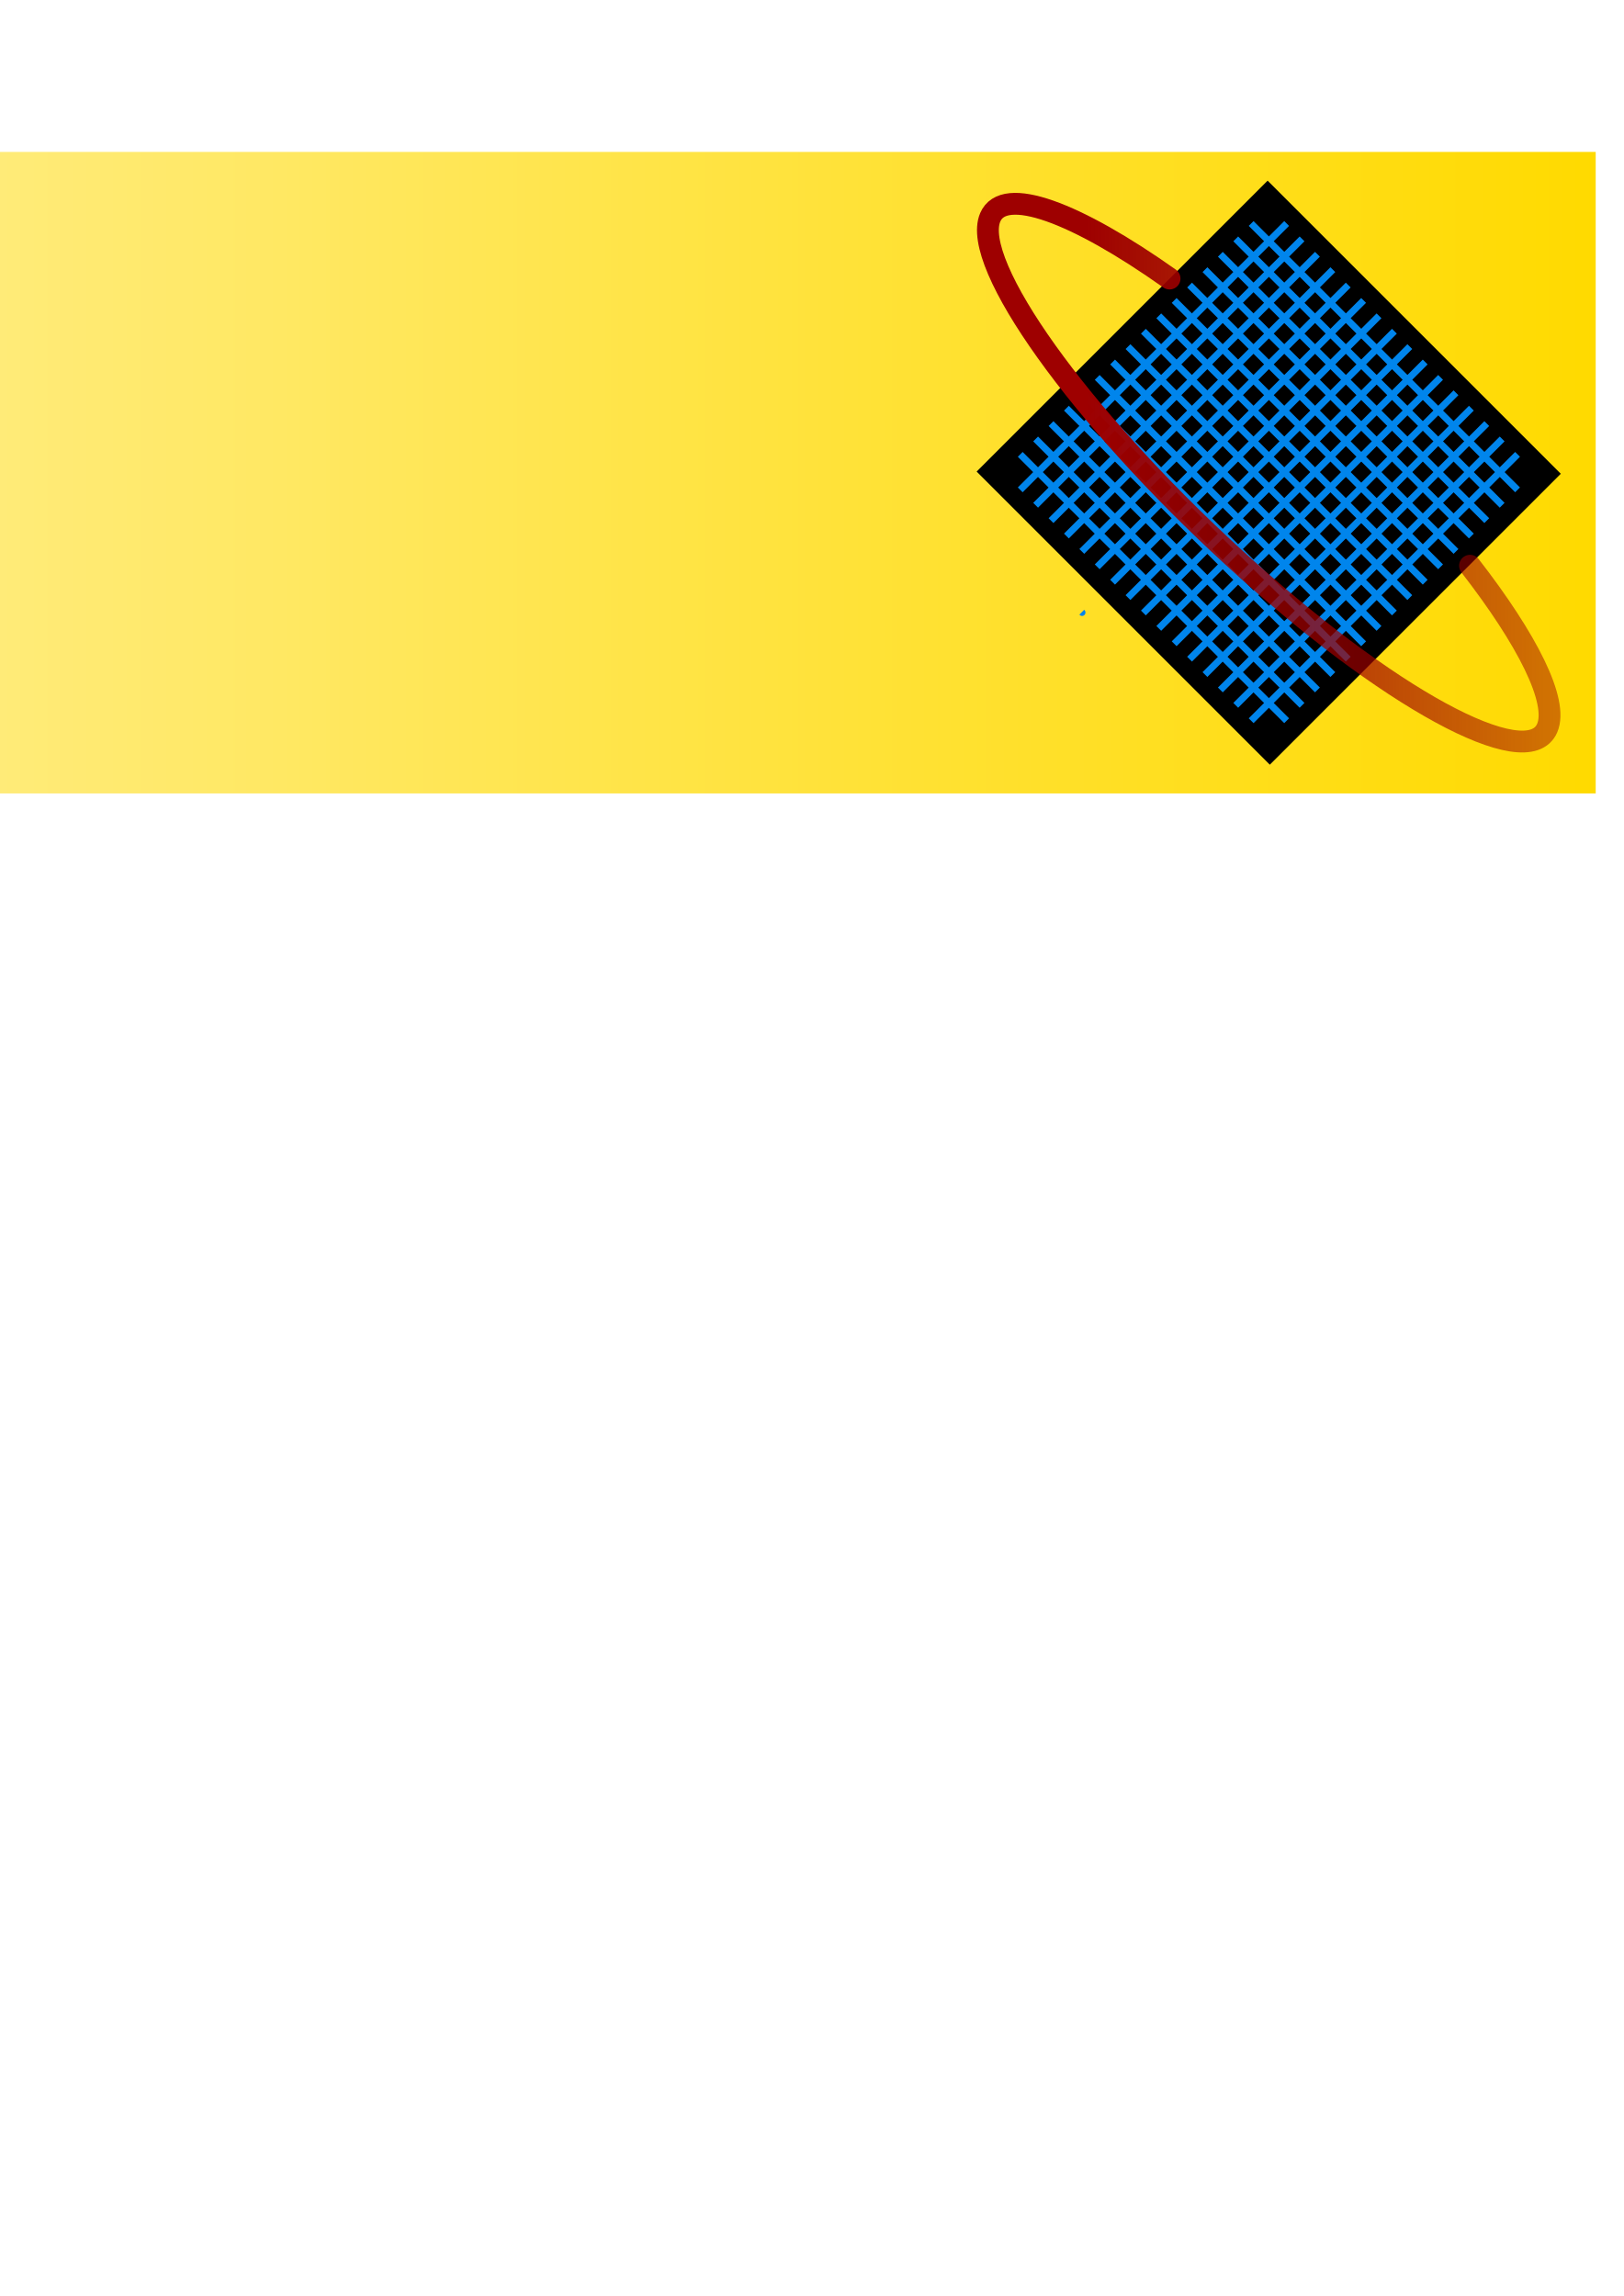
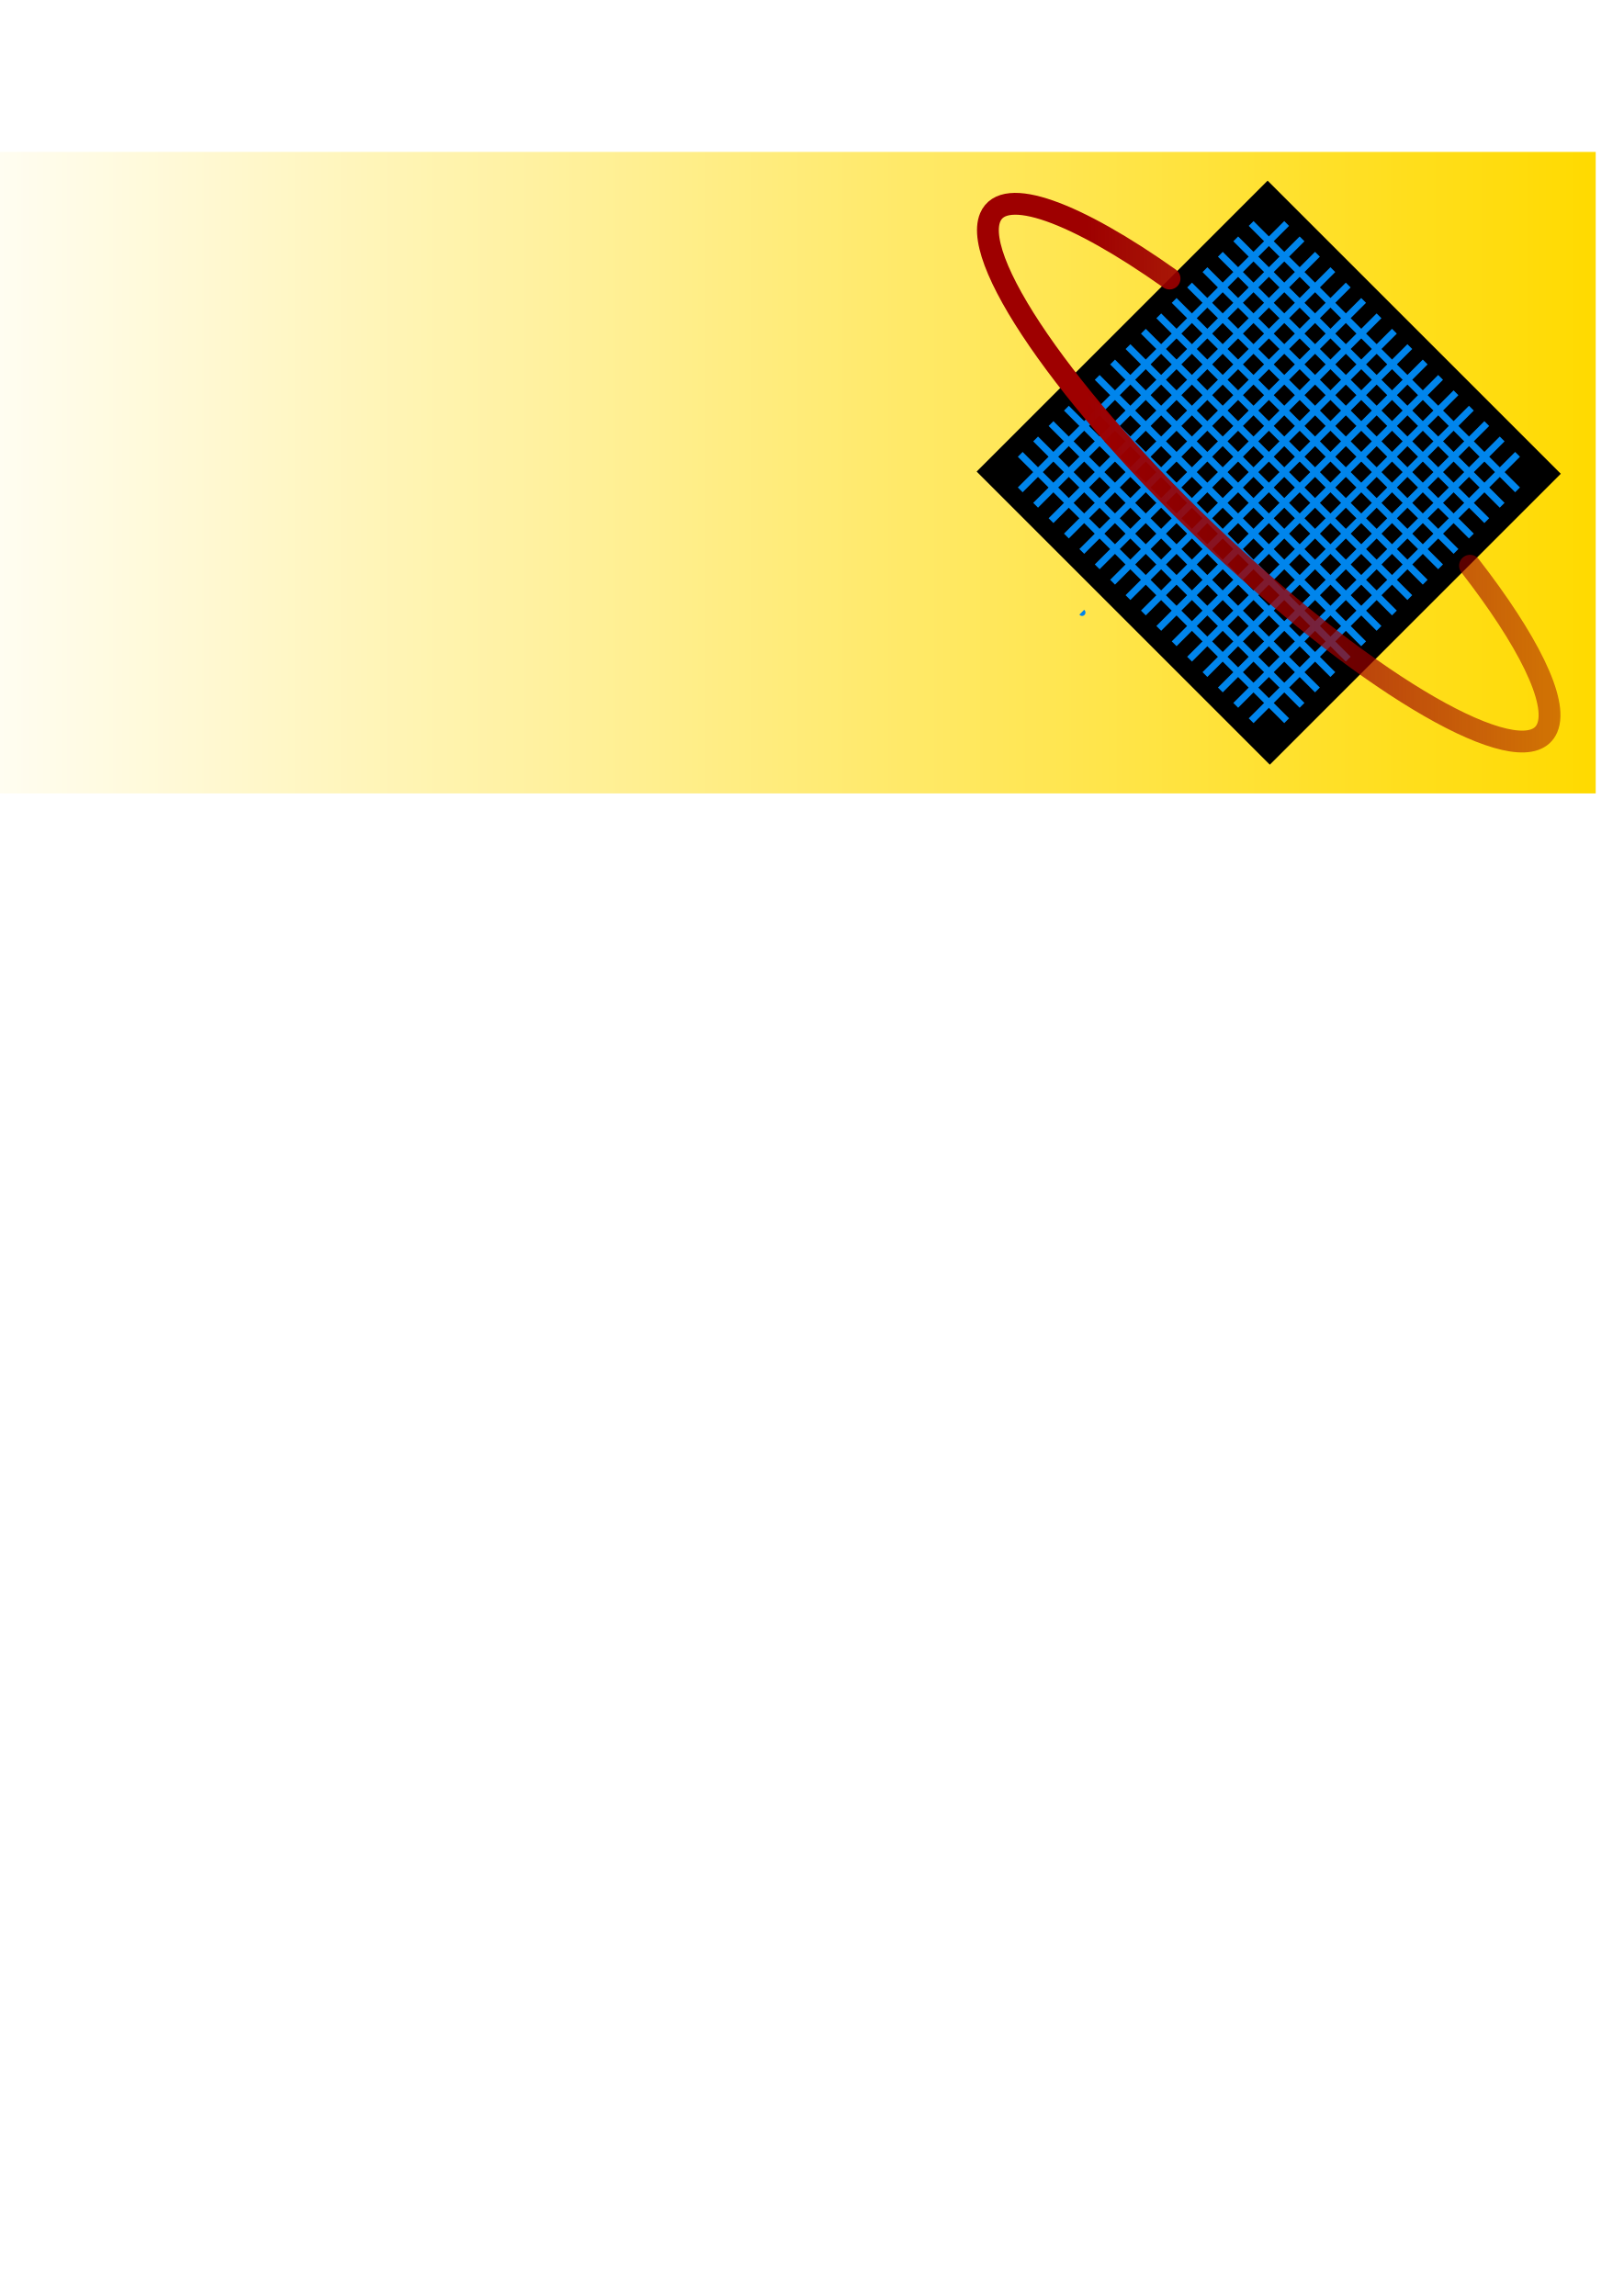
<svg xmlns="http://www.w3.org/2000/svg" xmlns:xlink="http://www.w3.org/1999/xlink" width="744.094" height="1052.362" id="svg2">
  <defs id="defs4">
    <linearGradient id="linearGradient11076">
      <stop style="stop-color:#ffffff;stop-opacity:1;" offset="0" id="stop11078" />
-       <stop id="stop11084" offset="0" style="stop-color:#ffec7f;stop-opacity:1;" />
+       <stop id="stop11084" offset="0" style="stop-color:#ffffff;stop-opacity:1;" />
      <stop style="stop-color:#ffda00;stop-opacity:1;" offset="1" id="stop11080" />
    </linearGradient>
    <linearGradient id="linearGradient10040">
      <stop id="stop10042" offset="0" style="stop-color:#9e0000;stop-opacity:1;" />
      <stop id="stop10044" offset="1" style="stop-color:#9e0000;stop-opacity:0.392;" />
    </linearGradient>
    <marker orient="auto" refY="0.0" refX="0.0" id="Arrow2Mend" style="overflow:visible;">
      <path id="path9875" style="font-size:12.0;fill-rule:evenodd;stroke-width:0.625;stroke-linejoin:round;" d="M 8.719,4.034 L -2.207,0.016 L 8.719,-4.002 C 6.973,-1.63 6.983,1.616 8.719,4.034 z " transform="scale(0.6) rotate(180) translate(-5,0)" />
    </marker>
    <marker orient="auto" refY="0.0" refX="0.0" id="Arrow1Mend" style="overflow:visible;">
      <path id="path9893" d="M 0.0,0.0 L 5.0,-5.0 L -12.5,0.0 L 5.0,5.0 L 0.0,0.0 z " style="fill-rule:evenodd;stroke:#000000;stroke-width:1.0pt;marker-start:none;" transform="scale(0.4) rotate(180)" />
    </marker>
    <marker orient="auto" refY="0.0" refX="0.0" id="Arrow1Lend" style="overflow:visible;">
      <path id="path9899" d="M 0.0,0.0 L 5.0,-5.0 L -12.5,0.0 L 5.0,5.0 L 0.0,0.0 z " style="fill-rule:evenodd;stroke:#000000;stroke-width:1.0pt;marker-start:none;" transform="scale(0.8) rotate(180)" />
    </marker>
    <linearGradient id="linearGradient4120">
      <stop style="stop-color:#9e0000;stop-opacity:1;" offset="0" id="stop4122" />
      <stop style="stop-color:#9e0000;stop-opacity:0.392;" offset="1" id="stop4124" />
    </linearGradient>
    <marker orient="auto" refY="0.0" refX="0.0" id="Arrow1Mstart" style="overflow:visible">
      <path id="path4103" d="M 0.0,0.0 L 5.0,-5.0 L -12.5,0.0 L 5.0,5.0 L 0.0,0.0 z " style="fill-rule:evenodd;stroke:#000000;stroke-width:1.0pt;marker-start:none" transform="scale(0.4)" />
    </marker>
    <marker orient="auto" refY="0.0" refX="0.0" id="TriangleInL" style="overflow:visible">
      <path id="path4017" d="M 5.77,0.0 L -2.88,5.0 L -2.88,-5.0 L 5.77,0.0 z " style="fill-rule:evenodd;stroke:#000000;stroke-width:1.0pt;marker-start:none" transform="scale(-0.8)" />
    </marker>
    <marker orient="auto" refY="0.0" refX="0.0" id="Arrow1Lstart" style="overflow:visible">
      <path id="path4109" d="M 0.0,0.0 L 5.0,-5.0 L -12.5,0.0 L 5.0,5.0 L 0.0,0.0 z " style="fill-rule:evenodd;stroke:#000000;stroke-width:1.0pt;marker-start:none" transform="scale(0.8)" />
    </marker>
    <linearGradient xlink:href="#linearGradient4120" id="linearGradient4130" x1="171.844" y1="245.589" x2="479.082" y2="245.589" gradientUnits="userSpaceOnUse" />
    <linearGradient xlink:href="#linearGradient4120" id="linearGradient8379" x1="199.844" y1="465.934" x2="565.87" y2="465.934" gradientUnits="userSpaceOnUse" />
    <linearGradient xlink:href="#linearGradient4120" id="linearGradient8769" gradientUnits="userSpaceOnUse" x1="199.844" y1="465.934" x2="565.87" y2="465.934" />
    <linearGradient xlink:href="#linearGradient4120" id="linearGradient8786" gradientUnits="userSpaceOnUse" x1="199.844" y1="465.934" x2="565.87" y2="465.934" />
    <linearGradient xlink:href="#linearGradient4120" id="linearGradient8788" gradientUnits="userSpaceOnUse" x1="199.844" y1="465.934" x2="565.87" y2="465.934" />
    <linearGradient xlink:href="#linearGradient4120" id="linearGradient8814" gradientUnits="userSpaceOnUse" x1="199.844" y1="465.934" x2="565.87" y2="465.934" gradientTransform="translate(-7.5,9.5)" />
    <linearGradient xlink:href="#linearGradient4120" id="linearGradient8816" gradientUnits="userSpaceOnUse" x1="199.844" y1="465.934" x2="565.87" y2="465.934" gradientTransform="translate(8.314904,-35.49605)" />
    <linearGradient xlink:href="#linearGradient4120" id="linearGradient8847" gradientUnits="userSpaceOnUse" x1="199.844" y1="465.934" x2="565.87" y2="465.934" />
    <linearGradient xlink:href="#linearGradient4120" id="linearGradient8852" gradientUnits="userSpaceOnUse" x1="199.844" y1="465.934" x2="565.87" y2="465.934" gradientTransform="translate(71.5,-42)" />
    <linearGradient xlink:href="#linearGradient10040" id="linearGradient8854" gradientUnits="userSpaceOnUse" x1="199.844" y1="465.934" x2="565.87" y2="465.934" gradientTransform="matrix(0.680087,0,0,1,231.9277,-3.960611)" />
    <linearGradient xlink:href="#linearGradient11076" id="linearGradient11082" x1="191.265" y1="228.647" x2="1038.735" y2="228.647" gradientUnits="userSpaceOnUse" gradientTransform="matrix(0.913054,0,0,0.913054,-1183.155,-432.12)" />
    <linearGradient xlink:href="#linearGradient10040" id="linearGradient11160" gradientUnits="userSpaceOnUse" gradientTransform="matrix(0.680087,0,0,1,231.9277,-3.960611)" x1="199.844" y1="465.934" x2="565.87" y2="465.934" />
    <linearGradient xlink:href="#linearGradient11076" id="linearGradient11203" gradientUnits="userSpaceOnUse" gradientTransform="matrix(0.913054,0,0,0.913054,-1183.155,-432.12)" x1="191.265" y1="228.647" x2="1038.735" y2="228.647" />
    <linearGradient xlink:href="#linearGradient10040" id="linearGradient11205" gradientUnits="userSpaceOnUse" gradientTransform="matrix(0.680087,0,0,1,231.9277,-3.960611)" x1="199.844" y1="465.934" x2="565.87" y2="465.934" />
    <linearGradient xlink:href="#linearGradient11076" id="linearGradient11245" gradientUnits="userSpaceOnUse" gradientTransform="matrix(0.913054,0,0,0.913054,-217.155,7.88)" x1="191.265" y1="228.647" x2="1038.735" y2="228.647" />
    <linearGradient xlink:href="#linearGradient10040" id="linearGradient11247" gradientUnits="userSpaceOnUse" gradientTransform="matrix(0.680087,0,0,1,231.9277,-3.960611)" x1="199.844" y1="465.934" x2="565.87" y2="465.934" />
  </defs>
  <g id="layer1" />
  <g id="layer2">
    <rect style="fill:url(#linearGradient11245);fill-opacity:1;fill-rule:nonzero;stroke:none;stroke-width:17.656;stroke-miterlimit:4;stroke-dasharray:none;stroke-opacity:1" id="rect10201" width="773.785" height="294.038" x="-42.52" y="69.628" />
    <g id="g11122" transform="translate(129.7265,-11.7155)">
      <path id="path8845" d="M 317.847,227.857 L 451.188,94.516 L 585.539,228.867 L 452.198,362.208 L 317.847,227.857 z " style="fill:#000000;fill-opacity:1;stroke:none;stroke-width:3.812;stroke-linecap:round;stroke-linejoin:miter;stroke-miterlimit:4;stroke-opacity:1" />
      <path id="path9913" d="M 366.014,292.326 C 366.138,292.449 366.262,292.573 366.014,292.326 z " style="fill:none;fill-opacity:0.75;fill-rule:evenodd;stroke:#0085ec;stroke-width:3.125;stroke-linecap:butt;stroke-linejoin:miter;stroke-miterlimit:4;stroke-dasharray:none;stroke-opacity:1" />
      <g style="stroke:#0085ec;stroke-width:2.976;stroke-miterlimit:4;stroke-dasharray:none;stroke-opacity:1" transform="matrix(0.742462,-0.742462,0.742462,0.742462,-303.0347,375.0342)" id="g9951">
        <path style="fill:none;fill-opacity:0.75;fill-rule:evenodd;stroke:#0085ec;stroke-width:2.976;stroke-linecap:butt;stroke-linejoin:miter;stroke-miterlimit:4;stroke-dasharray:none;stroke-opacity:1" d="M 536,491.586 L 536,327.139" id="path9919" />
        <path style="fill:none;fill-opacity:0.75;fill-rule:evenodd;stroke:#0085ec;stroke-width:2.976;stroke-linecap:butt;stroke-linejoin:miter;stroke-miterlimit:4;stroke-dasharray:none;stroke-opacity:1" d="M 545.501,491.586 L 545.501,327.139" id="path9921" />
        <path style="fill:none;fill-opacity:0.75;fill-rule:evenodd;stroke:#0085ec;stroke-width:2.976;stroke-linecap:butt;stroke-linejoin:miter;stroke-miterlimit:4;stroke-dasharray:none;stroke-opacity:1" d="M 564.504,491.586 L 564.504,327.139" id="path9923" />
        <path style="fill:none;fill-opacity:0.75;fill-rule:evenodd;stroke:#0085ec;stroke-width:2.976;stroke-linecap:butt;stroke-linejoin:miter;stroke-miterlimit:4;stroke-dasharray:none;stroke-opacity:1" d="M 555.003,491.586 L 555.003,327.139" id="path9925" />
        <path style="fill:none;fill-opacity:0.75;fill-rule:evenodd;stroke:#0085ec;stroke-width:2.976;stroke-linecap:butt;stroke-linejoin:miter;stroke-miterlimit:4;stroke-dasharray:none;stroke-opacity:1" d="M 612.01,491.586 L 612.01,327.139" id="path9927" />
        <path style="fill:none;fill-opacity:0.75;fill-rule:evenodd;stroke:#0085ec;stroke-width:2.976;stroke-linecap:butt;stroke-linejoin:miter;stroke-miterlimit:4;stroke-dasharray:none;stroke-opacity:1" d="M 602.509,491.586 L 602.509,327.139" id="path9929" />
        <path style="fill:none;fill-opacity:0.75;fill-rule:evenodd;stroke:#0085ec;stroke-width:2.976;stroke-linecap:butt;stroke-linejoin:miter;stroke-miterlimit:4;stroke-dasharray:none;stroke-opacity:1" d="M 593.008,491.586 L 593.008,327.139" id="path9931" />
        <path style="fill:none;fill-opacity:0.75;fill-rule:evenodd;stroke:#0085ec;stroke-width:2.976;stroke-linecap:butt;stroke-linejoin:miter;stroke-miterlimit:4;stroke-dasharray:none;stroke-opacity:1" d="M 583.507,491.586 L 583.507,327.139" id="path9933" />
        <path style="fill:none;fill-opacity:0.75;fill-rule:evenodd;stroke:#0085ec;stroke-width:2.976;stroke-linecap:butt;stroke-linejoin:miter;stroke-miterlimit:4;stroke-dasharray:none;stroke-opacity:1" d="M 574.005,491.586 L 574.005,327.139" id="path9935" />
        <path style="fill:none;fill-opacity:0.75;fill-rule:evenodd;stroke:#0085ec;stroke-width:2.976;stroke-linecap:butt;stroke-linejoin:miter;stroke-miterlimit:4;stroke-dasharray:none;stroke-opacity:1" d="M 640.514,491.586 L 640.514,327.139" id="path9937" />
        <path style="fill:none;fill-opacity:0.75;fill-rule:evenodd;stroke:#0085ec;stroke-width:2.976;stroke-linecap:butt;stroke-linejoin:miter;stroke-miterlimit:4;stroke-dasharray:none;stroke-opacity:1" d="M 631.013,491.586 L 631.013,327.139" id="path9939" />
        <path style="fill:none;fill-opacity:0.75;fill-rule:evenodd;stroke:#0085ec;stroke-width:2.976;stroke-linecap:butt;stroke-linejoin:miter;stroke-miterlimit:4;stroke-dasharray:none;stroke-opacity:1" d="M 621.512,491.586 L 621.512,327.139" id="path9941" />
        <path style="fill:none;fill-opacity:0.75;fill-rule:evenodd;stroke:#0085ec;stroke-width:2.976;stroke-linecap:butt;stroke-linejoin:miter;stroke-miterlimit:4;stroke-dasharray:none;stroke-opacity:1" d="M 678.52,491.586 L 678.52,327.139" id="path9943" />
        <path style="fill:none;fill-opacity:0.75;fill-rule:evenodd;stroke:#0085ec;stroke-width:2.976;stroke-linecap:butt;stroke-linejoin:miter;stroke-miterlimit:4;stroke-dasharray:none;stroke-opacity:1" d="M 659.517,491.586 L 659.517,327.139" id="path9945" />
        <path style="fill:none;fill-opacity:0.75;fill-rule:evenodd;stroke:#0085ec;stroke-width:2.976;stroke-linecap:butt;stroke-linejoin:miter;stroke-miterlimit:4;stroke-dasharray:none;stroke-opacity:1" d="M 650.016,491.586 L 650.016,327.139" id="path9947" />
        <path style="fill:none;fill-opacity:0.75;fill-rule:evenodd;stroke:#0085ec;stroke-width:2.976;stroke-linecap:butt;stroke-linejoin:miter;stroke-miterlimit:4;stroke-dasharray:none;stroke-opacity:1" d="M 669.018,491.586 L 669.018,327.139" id="path9949" />
      </g>
      <path id="path9971" d="M 565.724,219.963 L 443.628,342.058" style="fill:none;fill-opacity:0.75;fill-rule:evenodd;stroke:#0085ec;stroke-width:3.125;stroke-linecap:butt;stroke-linejoin:miter;stroke-miterlimit:4;stroke-dasharray:none;stroke-opacity:1" />
      <path id="path9973" d="M 558.67,212.908 L 436.574,335.004" style="fill:none;fill-opacity:0.75;fill-rule:evenodd;stroke:#0085ec;stroke-width:3.125;stroke-linecap:butt;stroke-linejoin:miter;stroke-miterlimit:4;stroke-dasharray:none;stroke-opacity:1" />
      <path id="path9975" d="M 544.561,198.8 L 422.465,320.895" style="fill:none;fill-opacity:0.75;fill-rule:evenodd;stroke:#0085ec;stroke-width:3.125;stroke-linecap:butt;stroke-linejoin:miter;stroke-miterlimit:4;stroke-dasharray:none;stroke-opacity:1" />
      <path id="path9977" d="M 551.615,205.854 L 429.52,327.949" style="fill:none;fill-opacity:0.75;fill-rule:evenodd;stroke:#0085ec;stroke-width:3.125;stroke-linecap:butt;stroke-linejoin:miter;stroke-miterlimit:4;stroke-dasharray:none;stroke-opacity:1" />
      <path id="path9979" d="M 509.289,163.528 L 387.194,285.623" style="fill:none;fill-opacity:0.75;fill-rule:evenodd;stroke:#0085ec;stroke-width:3.125;stroke-linecap:butt;stroke-linejoin:miter;stroke-miterlimit:4;stroke-dasharray:none;stroke-opacity:1" />
      <path id="path9981" d="M 516.343,170.582 L 394.248,292.678" style="fill:none;fill-opacity:0.75;fill-rule:evenodd;stroke:#0085ec;stroke-width:3.125;stroke-linecap:butt;stroke-linejoin:miter;stroke-miterlimit:4;stroke-dasharray:none;stroke-opacity:1" />
      <path id="path9983" d="M 523.398,177.636 L 401.302,299.732" style="fill:none;fill-opacity:0.75;fill-rule:evenodd;stroke:#0085ec;stroke-width:3.125;stroke-linecap:butt;stroke-linejoin:miter;stroke-miterlimit:4;stroke-dasharray:none;stroke-opacity:1" />
      <path id="path9985" d="M 530.452,184.691 L 408.357,306.786" style="fill:none;fill-opacity:0.75;fill-rule:evenodd;stroke:#0085ec;stroke-width:3.125;stroke-linecap:butt;stroke-linejoin:miter;stroke-miterlimit:4;stroke-dasharray:none;stroke-opacity:1" />
      <path id="path9987" d="M 537.507,191.745 L 415.411,313.841" style="fill:none;fill-opacity:0.75;fill-rule:evenodd;stroke:#0085ec;stroke-width:3.125;stroke-linecap:butt;stroke-linejoin:miter;stroke-miterlimit:4;stroke-dasharray:none;stroke-opacity:1" />
      <path id="path9989" d="M 488.126,142.365 L 366.03,264.46" style="fill:none;fill-opacity:0.75;fill-rule:evenodd;stroke:#0085ec;stroke-width:3.125;stroke-linecap:butt;stroke-linejoin:miter;stroke-miterlimit:4;stroke-dasharray:none;stroke-opacity:1" />
      <path id="path9991" d="M 495.18,149.419 L 373.085,271.515" style="fill:none;fill-opacity:0.75;fill-rule:evenodd;stroke:#0085ec;stroke-width:3.125;stroke-linecap:butt;stroke-linejoin:miter;stroke-miterlimit:4;stroke-dasharray:none;stroke-opacity:1" />
      <path id="path9993" d="M 502.235,156.473 L 380.139,278.569" style="fill:none;fill-opacity:0.75;fill-rule:evenodd;stroke:#0085ec;stroke-width:3.125;stroke-linecap:butt;stroke-linejoin:miter;stroke-miterlimit:4;stroke-dasharray:none;stroke-opacity:1" />
      <path id="path9995" d="M 459.909,114.147 L 337.813,236.243" style="fill:none;fill-opacity:0.75;fill-rule:evenodd;stroke:#0085ec;stroke-width:3.125;stroke-linecap:butt;stroke-linejoin:miter;stroke-miterlimit:4;stroke-dasharray:none;stroke-opacity:1" />
      <path id="path9997" d="M 474.017,128.256 L 351.922,250.351" style="fill:none;fill-opacity:0.75;fill-rule:evenodd;stroke:#0085ec;stroke-width:3.125;stroke-linecap:butt;stroke-linejoin:miter;stroke-miterlimit:4;stroke-dasharray:none;stroke-opacity:1" />
      <path id="path9999" d="M 481.072,135.31 L 358.976,257.406" style="fill:none;fill-opacity:0.75;fill-rule:evenodd;stroke:#0085ec;stroke-width:3.125;stroke-linecap:butt;stroke-linejoin:miter;stroke-miterlimit:4;stroke-dasharray:none;stroke-opacity:1" />
      <path id="path10001" d="M 466.963,121.202 L 344.867,243.297" style="fill:none;fill-opacity:0.75;fill-rule:evenodd;stroke:#0085ec;stroke-width:3.125;stroke-linecap:butt;stroke-linejoin:miter;stroke-miterlimit:4;stroke-dasharray:none;stroke-opacity:1" />
      <path id="path5779" d="M 543.943,271.019 C 570.303,305.005 584.508,333.162 579.327,345.38 L 579.327,345.38 C 570.297,366.673 505.789,331.531 435.335,266.937 C 364.881,202.343 315.03,132.638 324.059,111.344 C 330.315,96.591 363.203,108.929 406.248,139.384" style="fill:none;fill-opacity:1;stroke:url(#linearGradient11247);stroke-width:10;stroke-linecap:round;stroke-linejoin:miter;marker-start:none;marker-mid:none;marker-end:none;stroke-miterlimit:4;stroke-dasharray:none;stroke-opacity:1" />
    </g>
  </g>
</svg>
